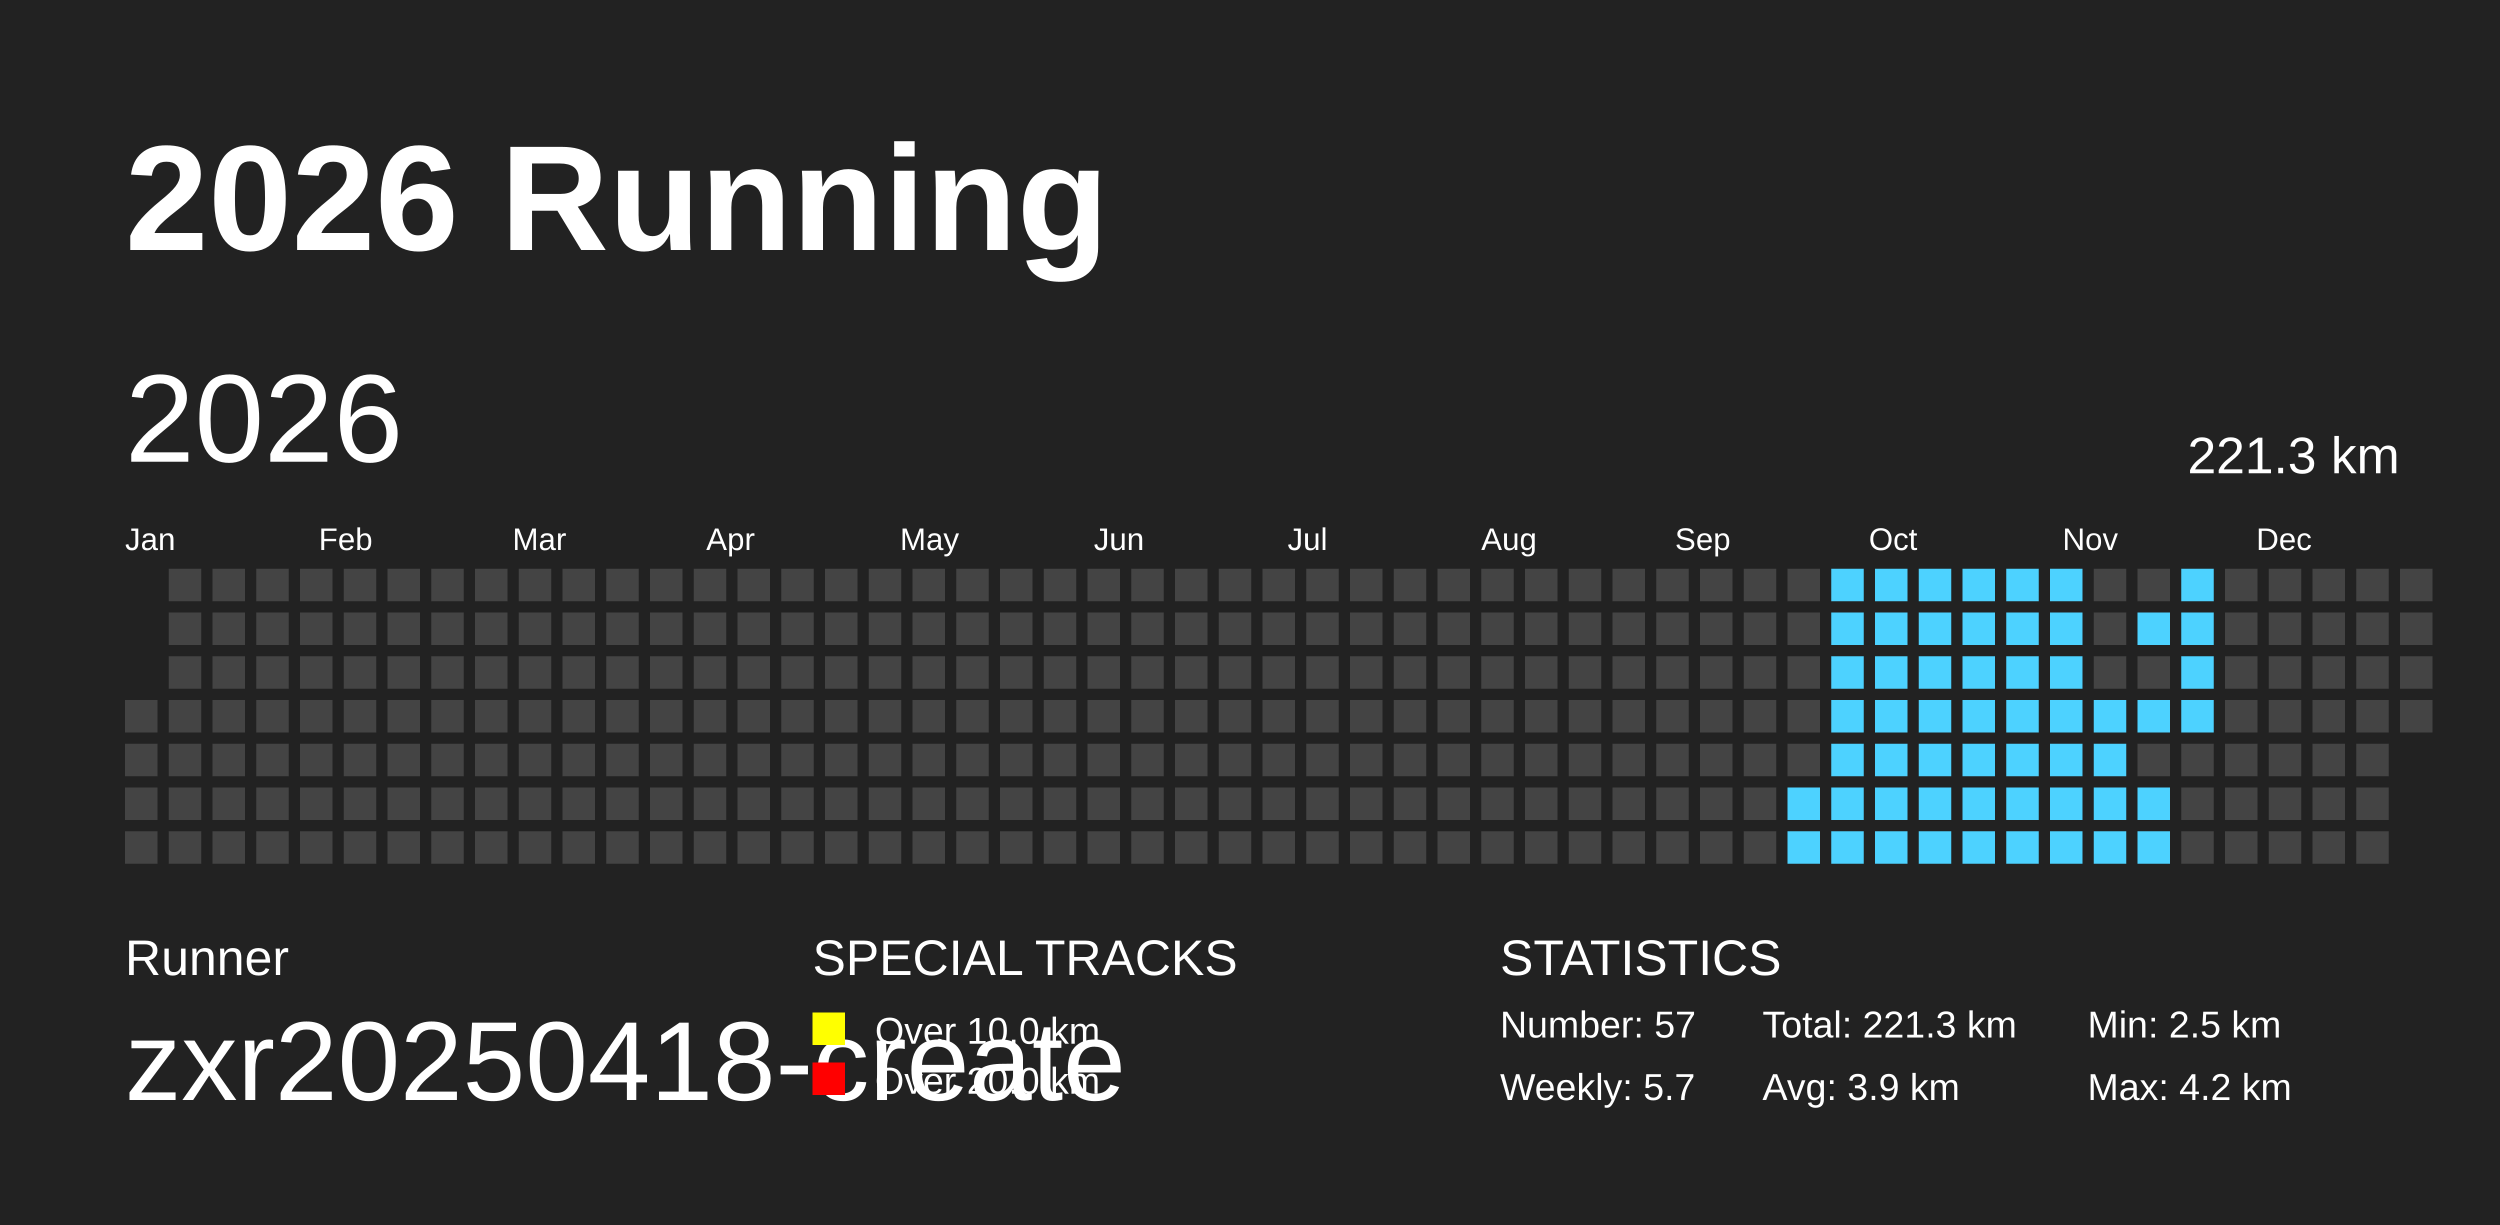
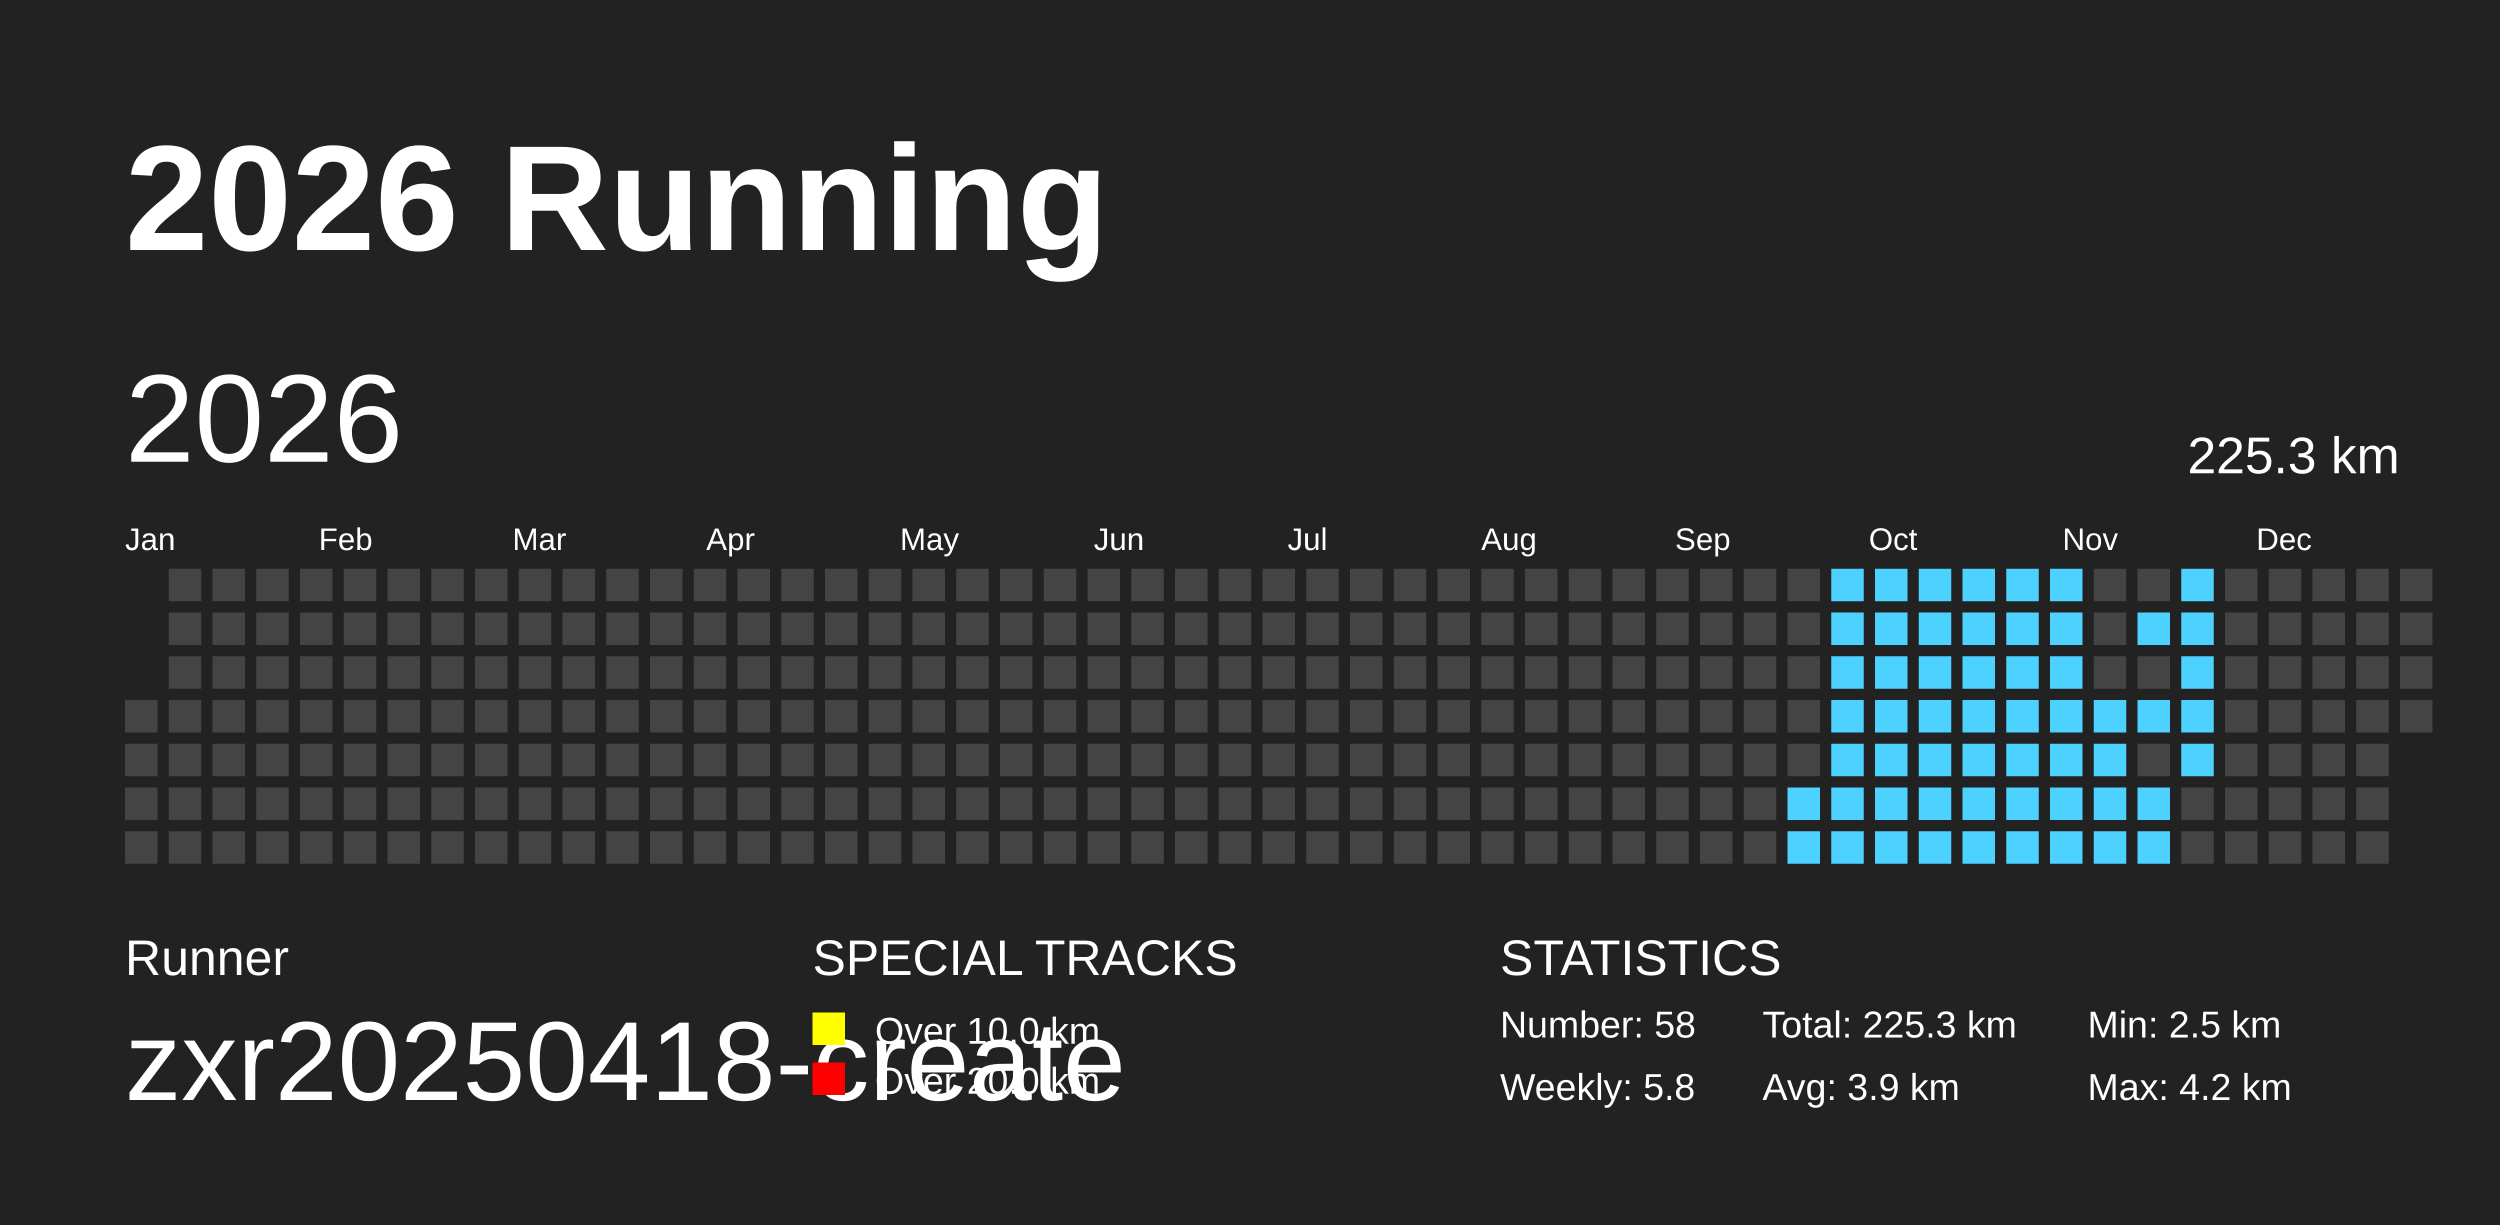
<svg xmlns="http://www.w3.org/2000/svg" baseProfile="full" height="98mm" version="1.1" viewBox="0,0,200,98" width="200mm">
  <defs>
    <pattern height="2" id="indoor-stripe" patternUnits="userSpaceOnUse" width="2">
      <line stroke="white" stroke-opacity="0.45" stroke-width="0.5" x1="0" x2="2" y1="2" y2="0" />
    </pattern>
  </defs>
  <rect fill="#222222" height="98" width="200" x="0" y="0" />
  <text fill="#FFFFFF" style="font-size:12px; font-family:Arial; font-weight:bold;" x="10" y="20">2026 Running</text>
  <text fill="#FFFFFF" style="font-size:4px; font-family:Arial" x="10" y="78">Runner</text>
  <text fill="#FFFFFF" style="font-size:9px; font-family:Arial" x="10" y="88">zxr20250418-create</text>
  <text fill="#FFFFFF" style="font-size:4px; font-family:Arial" x="65" y="78">SPECIAL TRACKS</text>
  <rect fill="yellow" height="2.6" width="2.6" x="65" y="81" />
  <text fill="#FFFFFF" style="font-size:3px; font-family:Arial" x="70" y="83.5">Over 10.0 km</text>
  <rect fill="red" height="2.6" width="2.6" x="65" y="85" />
  <text fill="#FFFFFF" style="font-size:3px; font-family:Arial" x="70" y="87.5">Over 20.0 km</text>
  <text fill="#FFFFFF" style="font-size:4px; font-family:Arial" x="120" y="78">STATISTICS</text>
-   <text fill="#FFFFFF" style="font-size:3px; font-family:Arial" x="120" y="83">Number: 57</text>
-   <text fill="#FFFFFF" style="font-size:3px; font-family:Arial" x="120" y="88">Weekly: 5.7</text>
-   <text fill="#FFFFFF" style="font-size:3px; font-family:Arial" x="141" y="83">Total: 221.3 km</text>
+   <text fill="#FFFFFF" style="font-size:3px; font-family:Arial" x="120" y="83">Number: 58</text>
+   <text fill="#FFFFFF" style="font-size:3px; font-family:Arial" x="120" y="88">Weekly: 5.8</text>
+   <text fill="#FFFFFF" style="font-size:3px; font-family:Arial" x="141" y="83">Total: 225.3 km</text>
  <text fill="#FFFFFF" style="font-size:3px; font-family:Arial" x="141" y="88">Avg: 3.9 km</text>
  <text fill="#FFFFFF" style="font-size:3px; font-family:Arial" x="167" y="83">Min: 2.5 km</text>
  <text fill="#FFFFFF" style="font-size:3px; font-family:Arial" x="167" y="88">Max: 4.2 km</text>
  <text dominant-baseline="hanging" fill="#FFFFFF" style="font-size:10.0px; font-family:Arial;" x="10" y="30">2026</text>
-   <text dominant-baseline="hanging" fill="#FFFFFF" style="font-size:4.125px; font-family:Arial;" x="175" y="35">221.3 km</text>
+   <text dominant-baseline="hanging" fill="#FFFFFF" style="font-size:4.125px; font-family:Arial;" x="175" y="35">225.3 km</text>
  <text fill="#FFFFFF" style="font-size:2.5px; font-family:Arial" x="10.0" y="44">Jan</text>
  <text fill="#FFFFFF" style="font-size:2.5px; font-family:Arial" x="25.5" y="44">Feb</text>
  <text fill="#FFFFFF" style="font-size:2.5px; font-family:Arial" x="41.0" y="44">Mar</text>
  <text fill="#FFFFFF" style="font-size:2.5px; font-family:Arial" x="56.5" y="44">Apr</text>
  <text fill="#FFFFFF" style="font-size:2.5px; font-family:Arial" x="72.0" y="44">May</text>
  <text fill="#FFFFFF" style="font-size:2.5px; font-family:Arial" x="87.5" y="44">Jun</text>
  <text fill="#FFFFFF" style="font-size:2.5px; font-family:Arial" x="103.0" y="44">Jul</text>
  <text fill="#FFFFFF" style="font-size:2.5px; font-family:Arial" x="118.5" y="44">Aug</text>
  <text fill="#FFFFFF" style="font-size:2.5px; font-family:Arial" x="134.0" y="44">Sep</text>
  <text fill="#FFFFFF" style="font-size:2.5px; font-family:Arial" x="149.5" y="44">Oct</text>
  <text fill="#FFFFFF" style="font-size:2.5px; font-family:Arial" x="165.0" y="44">Nov</text>
  <text fill="#FFFFFF" style="font-size:2.5px; font-family:Arial" x="180.5" y="44">Dec</text>
  <rect fill="#444444" height="2.6" width="2.6" x="10.0" y="56.0" />
  <rect fill="#444444" height="2.6" width="2.6" x="10.0" y="59.5" />
  <rect fill="#444444" height="2.6" width="2.6" x="10.0" y="63.0" />
  <rect fill="#444444" height="2.6" width="2.6" x="10.0" y="66.5" />
  <rect fill="#444444" height="2.6" width="2.6" x="13.5" y="45.5" />
  <rect fill="#444444" height="2.6" width="2.6" x="13.5" y="49.0" />
  <rect fill="#444444" height="2.6" width="2.6" x="13.5" y="52.5" />
  <rect fill="#444444" height="2.6" width="2.6" x="13.5" y="56.0" />
  <rect fill="#444444" height="2.6" width="2.6" x="13.5" y="59.5" />
  <rect fill="#444444" height="2.6" width="2.6" x="13.5" y="63.0" />
  <rect fill="#444444" height="2.6" width="2.6" x="13.5" y="66.5" />
  <rect fill="#444444" height="2.6" width="2.6" x="17.0" y="45.5" />
  <rect fill="#444444" height="2.6" width="2.6" x="17.0" y="49.0" />
  <rect fill="#444444" height="2.6" width="2.6" x="17.0" y="52.5" />
  <rect fill="#444444" height="2.6" width="2.6" x="17.0" y="56.0" />
  <rect fill="#444444" height="2.6" width="2.6" x="17.0" y="59.5" />
  <rect fill="#444444" height="2.6" width="2.6" x="17.0" y="63.0" />
  <rect fill="#444444" height="2.6" width="2.6" x="17.0" y="66.5" />
  <rect fill="#444444" height="2.6" width="2.6" x="20.5" y="45.5" />
  <rect fill="#444444" height="2.6" width="2.6" x="20.5" y="49.0" />
  <rect fill="#444444" height="2.6" width="2.6" x="20.5" y="52.5" />
  <rect fill="#444444" height="2.6" width="2.6" x="20.5" y="56.0" />
  <rect fill="#444444" height="2.6" width="2.6" x="20.5" y="59.5" />
  <rect fill="#444444" height="2.6" width="2.6" x="20.5" y="63.0" />
  <rect fill="#444444" height="2.6" width="2.6" x="20.5" y="66.5" />
  <rect fill="#444444" height="2.6" width="2.6" x="24.0" y="45.5" />
  <rect fill="#444444" height="2.6" width="2.6" x="24.0" y="49.0" />
  <rect fill="#444444" height="2.6" width="2.6" x="24.0" y="52.5" />
  <rect fill="#444444" height="2.6" width="2.6" x="24.0" y="56.0" />
  <rect fill="#444444" height="2.6" width="2.6" x="24.0" y="59.5" />
  <rect fill="#444444" height="2.6" width="2.6" x="24.0" y="63.0" />
  <rect fill="#444444" height="2.6" width="2.6" x="24.0" y="66.5" />
  <rect fill="#444444" height="2.6" width="2.6" x="27.5" y="45.5" />
  <rect fill="#444444" height="2.6" width="2.6" x="27.5" y="49.0" />
  <rect fill="#444444" height="2.6" width="2.6" x="27.5" y="52.5" />
  <rect fill="#444444" height="2.6" width="2.6" x="27.5" y="56.0" />
  <rect fill="#444444" height="2.6" width="2.6" x="27.5" y="59.5" />
  <rect fill="#444444" height="2.6" width="2.6" x="27.5" y="63.0" />
  <rect fill="#444444" height="2.6" width="2.6" x="27.5" y="66.5" />
  <rect fill="#444444" height="2.6" width="2.6" x="31.0" y="45.5" />
  <rect fill="#444444" height="2.6" width="2.6" x="31.0" y="49.0" />
  <rect fill="#444444" height="2.6" width="2.6" x="31.0" y="52.5" />
  <rect fill="#444444" height="2.6" width="2.6" x="31.0" y="56.0" />
  <rect fill="#444444" height="2.6" width="2.6" x="31.0" y="59.5" />
  <rect fill="#444444" height="2.6" width="2.6" x="31.0" y="63.0" />
  <rect fill="#444444" height="2.6" width="2.6" x="31.0" y="66.5" />
  <rect fill="#444444" height="2.6" width="2.6" x="34.5" y="45.5" />
  <rect fill="#444444" height="2.6" width="2.6" x="34.5" y="49.0" />
  <rect fill="#444444" height="2.6" width="2.6" x="34.5" y="52.5" />
  <rect fill="#444444" height="2.6" width="2.6" x="34.5" y="56.0" />
  <rect fill="#444444" height="2.6" width="2.6" x="34.5" y="59.5" />
  <rect fill="#444444" height="2.6" width="2.6" x="34.5" y="63.0" />
  <rect fill="#444444" height="2.6" width="2.6" x="34.5" y="66.5" />
  <rect fill="#444444" height="2.6" width="2.6" x="38.0" y="45.5" />
  <rect fill="#444444" height="2.6" width="2.6" x="38.0" y="49.0" />
  <rect fill="#444444" height="2.6" width="2.6" x="38.0" y="52.5" />
  <rect fill="#444444" height="2.6" width="2.6" x="38.0" y="56.0" />
  <rect fill="#444444" height="2.6" width="2.6" x="38.0" y="59.5" />
  <rect fill="#444444" height="2.6" width="2.6" x="38.0" y="63.0" />
  <rect fill="#444444" height="2.6" width="2.6" x="38.0" y="66.5" />
  <rect fill="#444444" height="2.6" width="2.6" x="41.5" y="45.5" />
  <rect fill="#444444" height="2.6" width="2.6" x="41.5" y="49.0" />
  <rect fill="#444444" height="2.6" width="2.6" x="41.5" y="52.5" />
  <rect fill="#444444" height="2.6" width="2.6" x="41.5" y="56.0" />
  <rect fill="#444444" height="2.6" width="2.6" x="41.5" y="59.5" />
  <rect fill="#444444" height="2.6" width="2.6" x="41.5" y="63.0" />
  <rect fill="#444444" height="2.6" width="2.6" x="41.5" y="66.5" />
  <rect fill="#444444" height="2.6" width="2.6" x="45.0" y="45.5" />
  <rect fill="#444444" height="2.6" width="2.6" x="45.0" y="49.0" />
  <rect fill="#444444" height="2.6" width="2.6" x="45.0" y="52.5" />
  <rect fill="#444444" height="2.6" width="2.6" x="45.0" y="56.0" />
  <rect fill="#444444" height="2.6" width="2.6" x="45.0" y="59.5" />
  <rect fill="#444444" height="2.6" width="2.6" x="45.0" y="63.0" />
  <rect fill="#444444" height="2.6" width="2.6" x="45.0" y="66.5" />
  <rect fill="#444444" height="2.6" width="2.6" x="48.5" y="45.5" />
  <rect fill="#444444" height="2.6" width="2.6" x="48.5" y="49.0" />
  <rect fill="#444444" height="2.6" width="2.6" x="48.5" y="52.5" />
  <rect fill="#444444" height="2.6" width="2.6" x="48.5" y="56.0" />
  <rect fill="#444444" height="2.6" width="2.6" x="48.5" y="59.5" />
  <rect fill="#444444" height="2.6" width="2.6" x="48.5" y="63.0" />
  <rect fill="#444444" height="2.6" width="2.6" x="48.5" y="66.5" />
  <rect fill="#444444" height="2.6" width="2.6" x="52.0" y="45.5" />
  <rect fill="#444444" height="2.6" width="2.6" x="52.0" y="49.0" />
  <rect fill="#444444" height="2.6" width="2.6" x="52.0" y="52.5" />
  <rect fill="#444444" height="2.6" width="2.6" x="52.0" y="56.0" />
  <rect fill="#444444" height="2.6" width="2.6" x="52.0" y="59.5" />
  <rect fill="#444444" height="2.6" width="2.6" x="52.0" y="63.0" />
  <rect fill="#444444" height="2.6" width="2.6" x="52.0" y="66.5" />
  <rect fill="#444444" height="2.6" width="2.6" x="55.5" y="45.5" />
  <rect fill="#444444" height="2.6" width="2.6" x="55.5" y="49.0" />
  <rect fill="#444444" height="2.6" width="2.6" x="55.5" y="52.5" />
  <rect fill="#444444" height="2.6" width="2.6" x="55.5" y="56.0" />
  <rect fill="#444444" height="2.6" width="2.6" x="55.5" y="59.5" />
  <rect fill="#444444" height="2.6" width="2.6" x="55.5" y="63.0" />
  <rect fill="#444444" height="2.6" width="2.6" x="55.5" y="66.5" />
  <rect fill="#444444" height="2.6" width="2.6" x="59.0" y="45.5" />
  <rect fill="#444444" height="2.6" width="2.6" x="59.0" y="49.0" />
  <rect fill="#444444" height="2.6" width="2.6" x="59.0" y="52.5" />
  <rect fill="#444444" height="2.6" width="2.6" x="59.0" y="56.0" />
  <rect fill="#444444" height="2.6" width="2.6" x="59.0" y="59.5" />
  <rect fill="#444444" height="2.6" width="2.6" x="59.0" y="63.0" />
  <rect fill="#444444" height="2.6" width="2.6" x="59.0" y="66.5" />
  <rect fill="#444444" height="2.6" width="2.6" x="62.5" y="45.5" />
  <rect fill="#444444" height="2.6" width="2.6" x="62.5" y="49.0" />
  <rect fill="#444444" height="2.6" width="2.6" x="62.5" y="52.5" />
  <rect fill="#444444" height="2.6" width="2.6" x="62.5" y="56.0" />
  <rect fill="#444444" height="2.6" width="2.6" x="62.5" y="59.5" />
  <rect fill="#444444" height="2.6" width="2.6" x="62.5" y="63.0" />
  <rect fill="#444444" height="2.6" width="2.6" x="62.5" y="66.5" />
  <rect fill="#444444" height="2.6" width="2.6" x="66.0" y="45.5" />
  <rect fill="#444444" height="2.6" width="2.6" x="66.0" y="49.0" />
  <rect fill="#444444" height="2.6" width="2.6" x="66.0" y="52.5" />
  <rect fill="#444444" height="2.6" width="2.6" x="66.0" y="56.0" />
  <rect fill="#444444" height="2.6" width="2.6" x="66.0" y="59.5" />
  <rect fill="#444444" height="2.6" width="2.6" x="66.0" y="63.0" />
  <rect fill="#444444" height="2.6" width="2.6" x="66.0" y="66.5" />
  <rect fill="#444444" height="2.6" width="2.6" x="69.5" y="45.5" />
  <rect fill="#444444" height="2.6" width="2.6" x="69.5" y="49.0" />
  <rect fill="#444444" height="2.6" width="2.6" x="69.5" y="52.5" />
  <rect fill="#444444" height="2.6" width="2.6" x="69.5" y="56.0" />
  <rect fill="#444444" height="2.6" width="2.6" x="69.5" y="59.5" />
  <rect fill="#444444" height="2.6" width="2.6" x="69.5" y="63.0" />
  <rect fill="#444444" height="2.6" width="2.6" x="69.5" y="66.5" />
  <rect fill="#444444" height="2.6" width="2.6" x="73.0" y="45.5" />
  <rect fill="#444444" height="2.6" width="2.6" x="73.0" y="49.0" />
  <rect fill="#444444" height="2.6" width="2.6" x="73.0" y="52.5" />
  <rect fill="#444444" height="2.6" width="2.6" x="73.0" y="56.0" />
  <rect fill="#444444" height="2.6" width="2.6" x="73.0" y="59.5" />
  <rect fill="#444444" height="2.6" width="2.6" x="73.0" y="63.0" />
  <rect fill="#444444" height="2.6" width="2.6" x="73.0" y="66.5" />
  <rect fill="#444444" height="2.6" width="2.6" x="76.5" y="45.5" />
  <rect fill="#444444" height="2.6" width="2.6" x="76.5" y="49.0" />
  <rect fill="#444444" height="2.6" width="2.6" x="76.5" y="52.5" />
  <rect fill="#444444" height="2.6" width="2.6" x="76.5" y="56.0" />
  <rect fill="#444444" height="2.6" width="2.6" x="76.5" y="59.5" />
  <rect fill="#444444" height="2.6" width="2.6" x="76.5" y="63.0" />
  <rect fill="#444444" height="2.6" width="2.6" x="76.5" y="66.5" />
  <rect fill="#444444" height="2.6" width="2.6" x="80.0" y="45.5" />
  <rect fill="#444444" height="2.6" width="2.6" x="80.0" y="49.0" />
  <rect fill="#444444" height="2.6" width="2.6" x="80.0" y="52.5" />
  <rect fill="#444444" height="2.6" width="2.6" x="80.0" y="56.0" />
  <rect fill="#444444" height="2.6" width="2.6" x="80.0" y="59.5" />
  <rect fill="#444444" height="2.6" width="2.6" x="80.0" y="63.0" />
  <rect fill="#444444" height="2.6" width="2.6" x="80.0" y="66.5" />
  <rect fill="#444444" height="2.6" width="2.6" x="83.5" y="45.5" />
  <rect fill="#444444" height="2.6" width="2.6" x="83.5" y="49.0" />
  <rect fill="#444444" height="2.6" width="2.6" x="83.5" y="52.5" />
  <rect fill="#444444" height="2.6" width="2.6" x="83.5" y="56.0" />
  <rect fill="#444444" height="2.6" width="2.6" x="83.5" y="59.5" />
  <rect fill="#444444" height="2.6" width="2.6" x="83.5" y="63.0" />
  <rect fill="#444444" height="2.6" width="2.6" x="83.5" y="66.5" />
  <rect fill="#444444" height="2.6" width="2.6" x="87.0" y="45.5" />
  <rect fill="#444444" height="2.6" width="2.6" x="87.0" y="49.0" />
  <rect fill="#444444" height="2.6" width="2.6" x="87.0" y="52.5" />
  <rect fill="#444444" height="2.6" width="2.6" x="87.0" y="56.0" />
  <rect fill="#444444" height="2.6" width="2.6" x="87.0" y="59.5" />
  <rect fill="#444444" height="2.6" width="2.6" x="87.0" y="63.0" />
  <rect fill="#444444" height="2.6" width="2.6" x="87.0" y="66.5" />
  <rect fill="#444444" height="2.6" width="2.6" x="90.5" y="45.5" />
  <rect fill="#444444" height="2.6" width="2.6" x="90.5" y="49.0" />
  <rect fill="#444444" height="2.6" width="2.6" x="90.5" y="52.5" />
  <rect fill="#444444" height="2.6" width="2.6" x="90.5" y="56.0" />
  <rect fill="#444444" height="2.6" width="2.6" x="90.5" y="59.5" />
  <rect fill="#444444" height="2.6" width="2.6" x="90.5" y="63.0" />
  <rect fill="#444444" height="2.6" width="2.6" x="90.5" y="66.5" />
  <rect fill="#444444" height="2.6" width="2.6" x="94.0" y="45.5" />
  <rect fill="#444444" height="2.6" width="2.6" x="94.0" y="49.0" />
  <rect fill="#444444" height="2.6" width="2.6" x="94.0" y="52.5" />
  <rect fill="#444444" height="2.6" width="2.6" x="94.0" y="56.0" />
  <rect fill="#444444" height="2.6" width="2.6" x="94.0" y="59.5" />
  <rect fill="#444444" height="2.6" width="2.6" x="94.0" y="63.0" />
  <rect fill="#444444" height="2.6" width="2.6" x="94.0" y="66.5" />
  <rect fill="#444444" height="2.6" width="2.6" x="97.5" y="45.5" />
  <rect fill="#444444" height="2.6" width="2.6" x="97.5" y="49.0" />
  <rect fill="#444444" height="2.6" width="2.6" x="97.5" y="52.5" />
  <rect fill="#444444" height="2.6" width="2.6" x="97.5" y="56.0" />
  <rect fill="#444444" height="2.6" width="2.6" x="97.5" y="59.5" />
  <rect fill="#444444" height="2.6" width="2.6" x="97.5" y="63.0" />
  <rect fill="#444444" height="2.6" width="2.6" x="97.5" y="66.5" />
  <rect fill="#444444" height="2.6" width="2.6" x="101.0" y="45.5" />
  <rect fill="#444444" height="2.6" width="2.6" x="101.0" y="49.0" />
  <rect fill="#444444" height="2.6" width="2.6" x="101.0" y="52.5" />
  <rect fill="#444444" height="2.6" width="2.6" x="101.0" y="56.0" />
  <rect fill="#444444" height="2.6" width="2.6" x="101.0" y="59.5" />
  <rect fill="#444444" height="2.6" width="2.6" x="101.0" y="63.0" />
  <rect fill="#444444" height="2.6" width="2.6" x="101.0" y="66.5" />
  <rect fill="#444444" height="2.6" width="2.6" x="104.5" y="45.5" />
  <rect fill="#444444" height="2.6" width="2.6" x="104.5" y="49.0" />
  <rect fill="#444444" height="2.6" width="2.6" x="104.5" y="52.5" />
  <rect fill="#444444" height="2.6" width="2.6" x="104.5" y="56.0" />
  <rect fill="#444444" height="2.6" width="2.6" x="104.5" y="59.5" />
  <rect fill="#444444" height="2.6" width="2.6" x="104.5" y="63.0" />
  <rect fill="#444444" height="2.6" width="2.6" x="104.5" y="66.5" />
  <rect fill="#444444" height="2.6" width="2.6" x="108.0" y="45.5" />
  <rect fill="#444444" height="2.6" width="2.6" x="108.0" y="49.0" />
  <rect fill="#444444" height="2.6" width="2.6" x="108.0" y="52.5" />
  <rect fill="#444444" height="2.6" width="2.6" x="108.0" y="56.0" />
  <rect fill="#444444" height="2.6" width="2.6" x="108.0" y="59.5" />
  <rect fill="#444444" height="2.6" width="2.6" x="108.0" y="63.0" />
  <rect fill="#444444" height="2.6" width="2.6" x="108.0" y="66.5" />
  <rect fill="#444444" height="2.6" width="2.6" x="111.5" y="45.5" />
  <rect fill="#444444" height="2.6" width="2.6" x="111.5" y="49.0" />
  <rect fill="#444444" height="2.6" width="2.6" x="111.5" y="52.5" />
  <rect fill="#444444" height="2.6" width="2.6" x="111.5" y="56.0" />
  <rect fill="#444444" height="2.6" width="2.6" x="111.5" y="59.5" />
  <rect fill="#444444" height="2.6" width="2.6" x="111.5" y="63.0" />
  <rect fill="#444444" height="2.6" width="2.6" x="111.5" y="66.5" />
  <rect fill="#444444" height="2.6" width="2.6" x="115.0" y="45.5" />
  <rect fill="#444444" height="2.6" width="2.6" x="115.0" y="49.0" />
  <rect fill="#444444" height="2.6" width="2.6" x="115.0" y="52.5" />
  <rect fill="#444444" height="2.6" width="2.6" x="115.0" y="56.0" />
  <rect fill="#444444" height="2.6" width="2.6" x="115.0" y="59.5" />
  <rect fill="#444444" height="2.6" width="2.6" x="115.0" y="63.0" />
  <rect fill="#444444" height="2.6" width="2.6" x="115.0" y="66.5" />
  <rect fill="#444444" height="2.6" width="2.6" x="118.5" y="45.5" />
  <rect fill="#444444" height="2.6" width="2.6" x="118.5" y="49.0" />
  <rect fill="#444444" height="2.6" width="2.6" x="118.5" y="52.5" />
  <rect fill="#444444" height="2.6" width="2.6" x="118.5" y="56.0" />
  <rect fill="#444444" height="2.6" width="2.6" x="118.5" y="59.5" />
  <rect fill="#444444" height="2.6" width="2.6" x="118.5" y="63.0" />
  <rect fill="#444444" height="2.6" width="2.6" x="118.5" y="66.5" />
  <rect fill="#444444" height="2.6" width="2.6" x="122.0" y="45.5" />
  <rect fill="#444444" height="2.6" width="2.6" x="122.0" y="49.0" />
  <rect fill="#444444" height="2.6" width="2.6" x="122.0" y="52.5" />
  <rect fill="#444444" height="2.6" width="2.6" x="122.0" y="56.0" />
  <rect fill="#444444" height="2.6" width="2.6" x="122.0" y="59.5" />
  <rect fill="#444444" height="2.6" width="2.6" x="122.0" y="63.0" />
  <rect fill="#444444" height="2.6" width="2.6" x="122.0" y="66.5" />
  <rect fill="#444444" height="2.6" width="2.6" x="125.5" y="45.5" />
  <rect fill="#444444" height="2.6" width="2.6" x="125.5" y="49.0" />
  <rect fill="#444444" height="2.6" width="2.6" x="125.5" y="52.5" />
  <rect fill="#444444" height="2.6" width="2.6" x="125.5" y="56.0" />
  <rect fill="#444444" height="2.6" width="2.6" x="125.5" y="59.5" />
  <rect fill="#444444" height="2.6" width="2.6" x="125.5" y="63.0" />
  <rect fill="#444444" height="2.6" width="2.6" x="125.5" y="66.5" />
  <rect fill="#444444" height="2.6" width="2.6" x="129.0" y="45.5" />
  <rect fill="#444444" height="2.6" width="2.6" x="129.0" y="49.0" />
  <rect fill="#444444" height="2.6" width="2.6" x="129.0" y="52.5" />
  <rect fill="#444444" height="2.6" width="2.6" x="129.0" y="56.0" />
  <rect fill="#444444" height="2.6" width="2.6" x="129.0" y="59.5" />
  <rect fill="#444444" height="2.6" width="2.6" x="129.0" y="63.0" />
  <rect fill="#444444" height="2.6" width="2.6" x="129.0" y="66.5" />
  <rect fill="#444444" height="2.6" width="2.6" x="132.5" y="45.5" />
  <rect fill="#444444" height="2.6" width="2.6" x="132.5" y="49.0" />
  <rect fill="#444444" height="2.6" width="2.6" x="132.5" y="52.5" />
  <rect fill="#444444" height="2.6" width="2.6" x="132.5" y="56.0" />
  <rect fill="#444444" height="2.6" width="2.6" x="132.5" y="59.5" />
  <rect fill="#444444" height="2.6" width="2.6" x="132.5" y="63.0" />
  <rect fill="#444444" height="2.6" width="2.6" x="132.5" y="66.5" />
  <rect fill="#444444" height="2.6" width="2.6" x="136.0" y="45.5" />
  <rect fill="#444444" height="2.6" width="2.6" x="136.0" y="49.0" />
  <rect fill="#444444" height="2.6" width="2.6" x="136.0" y="52.5" />
  <rect fill="#444444" height="2.6" width="2.6" x="136.0" y="56.0" />
  <rect fill="#444444" height="2.6" width="2.6" x="136.0" y="59.5" />
  <rect fill="#444444" height="2.6" width="2.6" x="136.0" y="63.0" />
  <rect fill="#444444" height="2.6" width="2.6" x="136.0" y="66.5" />
  <rect fill="#444444" height="2.6" width="2.6" x="139.5" y="45.5" />
  <rect fill="#444444" height="2.6" width="2.6" x="139.5" y="49.0" />
  <rect fill="#444444" height="2.6" width="2.6" x="139.5" y="52.5" />
  <rect fill="#444444" height="2.6" width="2.6" x="139.5" y="56.0" />
  <rect fill="#444444" height="2.6" width="2.6" x="139.5" y="59.5" />
  <rect fill="#444444" height="2.6" width="2.6" x="139.5" y="63.0" />
  <rect fill="#444444" height="2.6" width="2.6" x="139.5" y="66.5" />
  <rect fill="#444444" height="2.6" width="2.6" x="143.0" y="45.5" />
  <rect fill="#444444" height="2.6" width="2.6" x="143.0" y="49.0" />
  <rect fill="#444444" height="2.6" width="2.6" x="143.0" y="52.5" />
  <rect fill="#444444" height="2.6" width="2.6" x="143.0" y="56.0" />
  <rect fill="#444444" height="2.6" width="2.6" x="143.0" y="59.5" />
  <rect fill="#4DD2FF" height="2.6" width="2.6" x="143.0" y="63.0" />
  <rect fill="#4DD2FF" height="2.6" width="2.6" x="143.0" y="66.5" />
  <rect fill="#4DD2FF" height="2.6" width="2.6" x="146.5" y="45.5" />
  <rect fill="#4DD2FF" height="2.6" width="2.6" x="146.5" y="49.0" />
  <rect fill="#4DD2FF" height="2.6" width="2.6" x="146.5" y="52.5" />
  <rect fill="#4DD2FF" height="2.6" width="2.6" x="146.5" y="56.0" />
  <rect fill="#4DD2FF" height="2.6" width="2.6" x="146.5" y="59.5" />
  <rect fill="#4DD2FF" height="2.6" width="2.6" x="146.5" y="63.0" />
  <rect fill="#4DD2FF" height="2.6" width="2.6" x="146.5" y="66.5" />
  <rect fill="#4DD2FF" height="2.6" width="2.6" x="150.0" y="45.5" />
  <rect fill="#4DD2FF" height="2.6" width="2.6" x="150.0" y="49.0" />
  <rect fill="#4DD2FF" height="2.6" width="2.6" x="150.0" y="52.5" />
  <rect fill="#4DD2FF" height="2.6" width="2.6" x="150.0" y="56.0" />
  <rect fill="#4DD2FF" height="2.6" width="2.6" x="150.0" y="59.5" />
  <rect fill="#4DD2FF" height="2.6" width="2.6" x="150.0" y="63.0" />
  <rect fill="#4DD2FF" height="2.6" width="2.6" x="150.0" y="66.5" />
  <rect fill="#4DD2FF" height="2.6" width="2.6" x="153.5" y="45.5" />
  <rect fill="#4DD2FF" height="2.6" width="2.6" x="153.5" y="49.0" />
  <rect fill="#4DD2FF" height="2.6" width="2.6" x="153.5" y="52.5" />
  <rect fill="#4DD2FF" height="2.6" width="2.6" x="153.5" y="56.0" />
  <rect fill="#4DD2FF" height="2.6" width="2.6" x="153.5" y="59.5" />
  <rect fill="#4DD2FF" height="2.6" width="2.6" x="153.5" y="63.0" />
  <rect fill="#4DD2FF" height="2.6" width="2.6" x="153.5" y="66.5" />
  <rect fill="#4DD2FF" height="2.6" width="2.6" x="157.0" y="45.5" />
  <rect fill="#4DD2FF" height="2.6" width="2.6" x="157.0" y="49.0" />
  <rect fill="#4DD2FF" height="2.6" width="2.6" x="157.0" y="52.5" />
  <rect fill="#4DD2FF" height="2.6" width="2.6" x="157.0" y="56.0" />
  <rect fill="#4DD2FF" height="2.6" width="2.6" x="157.0" y="59.5" />
  <rect fill="#4DD2FF" height="2.6" width="2.6" x="157.0" y="63.0" />
  <rect fill="#4DD2FF" height="2.6" width="2.6" x="157.0" y="66.5" />
  <rect fill="#4DD2FF" height="2.6" width="2.6" x="160.5" y="45.5" />
  <rect fill="#4DD2FF" height="2.6" width="2.6" x="160.5" y="49.0" />
  <rect fill="#4DD2FF" height="2.6" width="2.6" x="160.5" y="52.5" />
  <rect fill="#4DD2FF" height="2.6" width="2.6" x="160.5" y="56.0" />
  <rect fill="#4DD2FF" height="2.6" width="2.6" x="160.5" y="59.5" />
  <rect fill="#4DD2FF" height="2.6" width="2.6" x="160.5" y="63.0" />
  <rect fill="#4DD2FF" height="2.6" width="2.6" x="160.5" y="66.5" />
  <rect fill="#4DD2FF" height="2.6" width="2.6" x="164.0" y="45.5" />
  <rect fill="#4DD2FF" height="2.6" width="2.6" x="164.0" y="49.0" />
  <rect fill="#4DD2FF" height="2.6" width="2.6" x="164.0" y="52.5" />
  <rect fill="#4DD2FF" height="2.6" width="2.6" x="164.0" y="56.0" />
  <rect fill="#4DD2FF" height="2.6" width="2.6" x="164.0" y="59.5" />
  <rect fill="#4DD2FF" height="2.6" width="2.6" x="164.0" y="63.0" />
  <rect fill="#4DD2FF" height="2.6" width="2.6" x="164.0" y="66.5" />
  <rect fill="#444444" height="2.6" width="2.6" x="167.5" y="45.5" />
  <rect fill="#444444" height="2.6" width="2.6" x="167.5" y="49.0" />
  <rect fill="#444444" height="2.6" width="2.6" x="167.5" y="52.5" />
  <rect fill="#4DD2FF" height="2.6" width="2.6" x="167.5" y="56.0" />
  <rect fill="#4DD2FF" height="2.6" width="2.6" x="167.5" y="59.5" />
  <rect fill="#4DD2FF" height="2.6" width="2.6" x="167.5" y="63.0" />
  <rect fill="#4DD2FF" height="2.6" width="2.6" x="167.5" y="66.5" />
  <rect fill="#444444" height="2.6" width="2.6" x="171.0" y="45.5" />
  <rect fill="#4DD2FF" height="2.6" width="2.6" x="171.0" y="49.0" />
  <rect fill="#444444" height="2.6" width="2.6" x="171.0" y="52.5" />
  <rect fill="#4DD2FF" height="2.6" width="2.6" x="171.0" y="56.0" />
  <rect fill="#444444" height="2.6" width="2.6" x="171.0" y="59.5" />
  <rect fill="#4DD2FF" height="2.6" width="2.6" x="171.0" y="63.0" />
  <rect fill="#4DD2FF" height="2.6" width="2.6" x="171.0" y="66.5" />
  <rect fill="#4DD2FF" height="2.6" width="2.6" x="174.5" y="45.5" />
  <rect fill="#4DD2FF" height="2.6" width="2.6" x="174.5" y="49.0" />
  <rect fill="#4DD2FF" height="2.6" width="2.6" x="174.5" y="52.5" />
  <rect fill="#4DD2FF" height="2.6" width="2.6" x="174.5" y="56.0" />
-   <rect fill="#444444" height="2.6" width="2.6" x="174.5" y="59.5" />
+   <rect fill="#4DD2FF" height="2.6" width="2.6" x="174.5" y="59.5" />
  <rect fill="#444444" height="2.6" width="2.6" x="174.5" y="63.0" />
  <rect fill="#444444" height="2.6" width="2.6" x="174.5" y="66.5" />
  <rect fill="#444444" height="2.6" width="2.6" x="178.0" y="45.5" />
  <rect fill="#444444" height="2.6" width="2.6" x="178.0" y="49.0" />
  <rect fill="#444444" height="2.6" width="2.6" x="178.0" y="52.5" />
  <rect fill="#444444" height="2.6" width="2.6" x="178.0" y="56.0" />
  <rect fill="#444444" height="2.6" width="2.6" x="178.0" y="59.5" />
  <rect fill="#444444" height="2.6" width="2.6" x="178.0" y="63.0" />
  <rect fill="#444444" height="2.6" width="2.6" x="178.0" y="66.5" />
  <rect fill="#444444" height="2.6" width="2.6" x="181.5" y="45.5" />
  <rect fill="#444444" height="2.6" width="2.6" x="181.5" y="49.0" />
  <rect fill="#444444" height="2.6" width="2.6" x="181.5" y="52.5" />
  <rect fill="#444444" height="2.6" width="2.6" x="181.5" y="56.0" />
  <rect fill="#444444" height="2.6" width="2.6" x="181.5" y="59.5" />
  <rect fill="#444444" height="2.6" width="2.6" x="181.5" y="63.0" />
  <rect fill="#444444" height="2.6" width="2.6" x="181.5" y="66.5" />
  <rect fill="#444444" height="2.6" width="2.6" x="185.0" y="45.5" />
  <rect fill="#444444" height="2.6" width="2.6" x="185.0" y="49.0" />
  <rect fill="#444444" height="2.6" width="2.6" x="185.0" y="52.5" />
  <rect fill="#444444" height="2.6" width="2.6" x="185.0" y="56.0" />
  <rect fill="#444444" height="2.6" width="2.6" x="185.0" y="59.5" />
  <rect fill="#444444" height="2.6" width="2.6" x="185.0" y="63.0" />
  <rect fill="#444444" height="2.6" width="2.6" x="185.0" y="66.5" />
  <rect fill="#444444" height="2.6" width="2.6" x="188.5" y="45.5" />
  <rect fill="#444444" height="2.6" width="2.6" x="188.5" y="49.0" />
  <rect fill="#444444" height="2.6" width="2.6" x="188.5" y="52.5" />
  <rect fill="#444444" height="2.6" width="2.6" x="188.5" y="56.0" />
  <rect fill="#444444" height="2.6" width="2.6" x="188.5" y="59.5" />
  <rect fill="#444444" height="2.6" width="2.6" x="188.5" y="63.0" />
  <rect fill="#444444" height="2.6" width="2.6" x="188.5" y="66.5" />
  <rect fill="#444444" height="2.6" width="2.6" x="192.0" y="45.5" />
  <rect fill="#444444" height="2.6" width="2.6" x="192.0" y="49.0" />
  <rect fill="#444444" height="2.6" width="2.6" x="192.0" y="52.5" />
  <rect fill="#444444" height="2.6" width="2.6" x="192.0" y="56.0" />
</svg>
